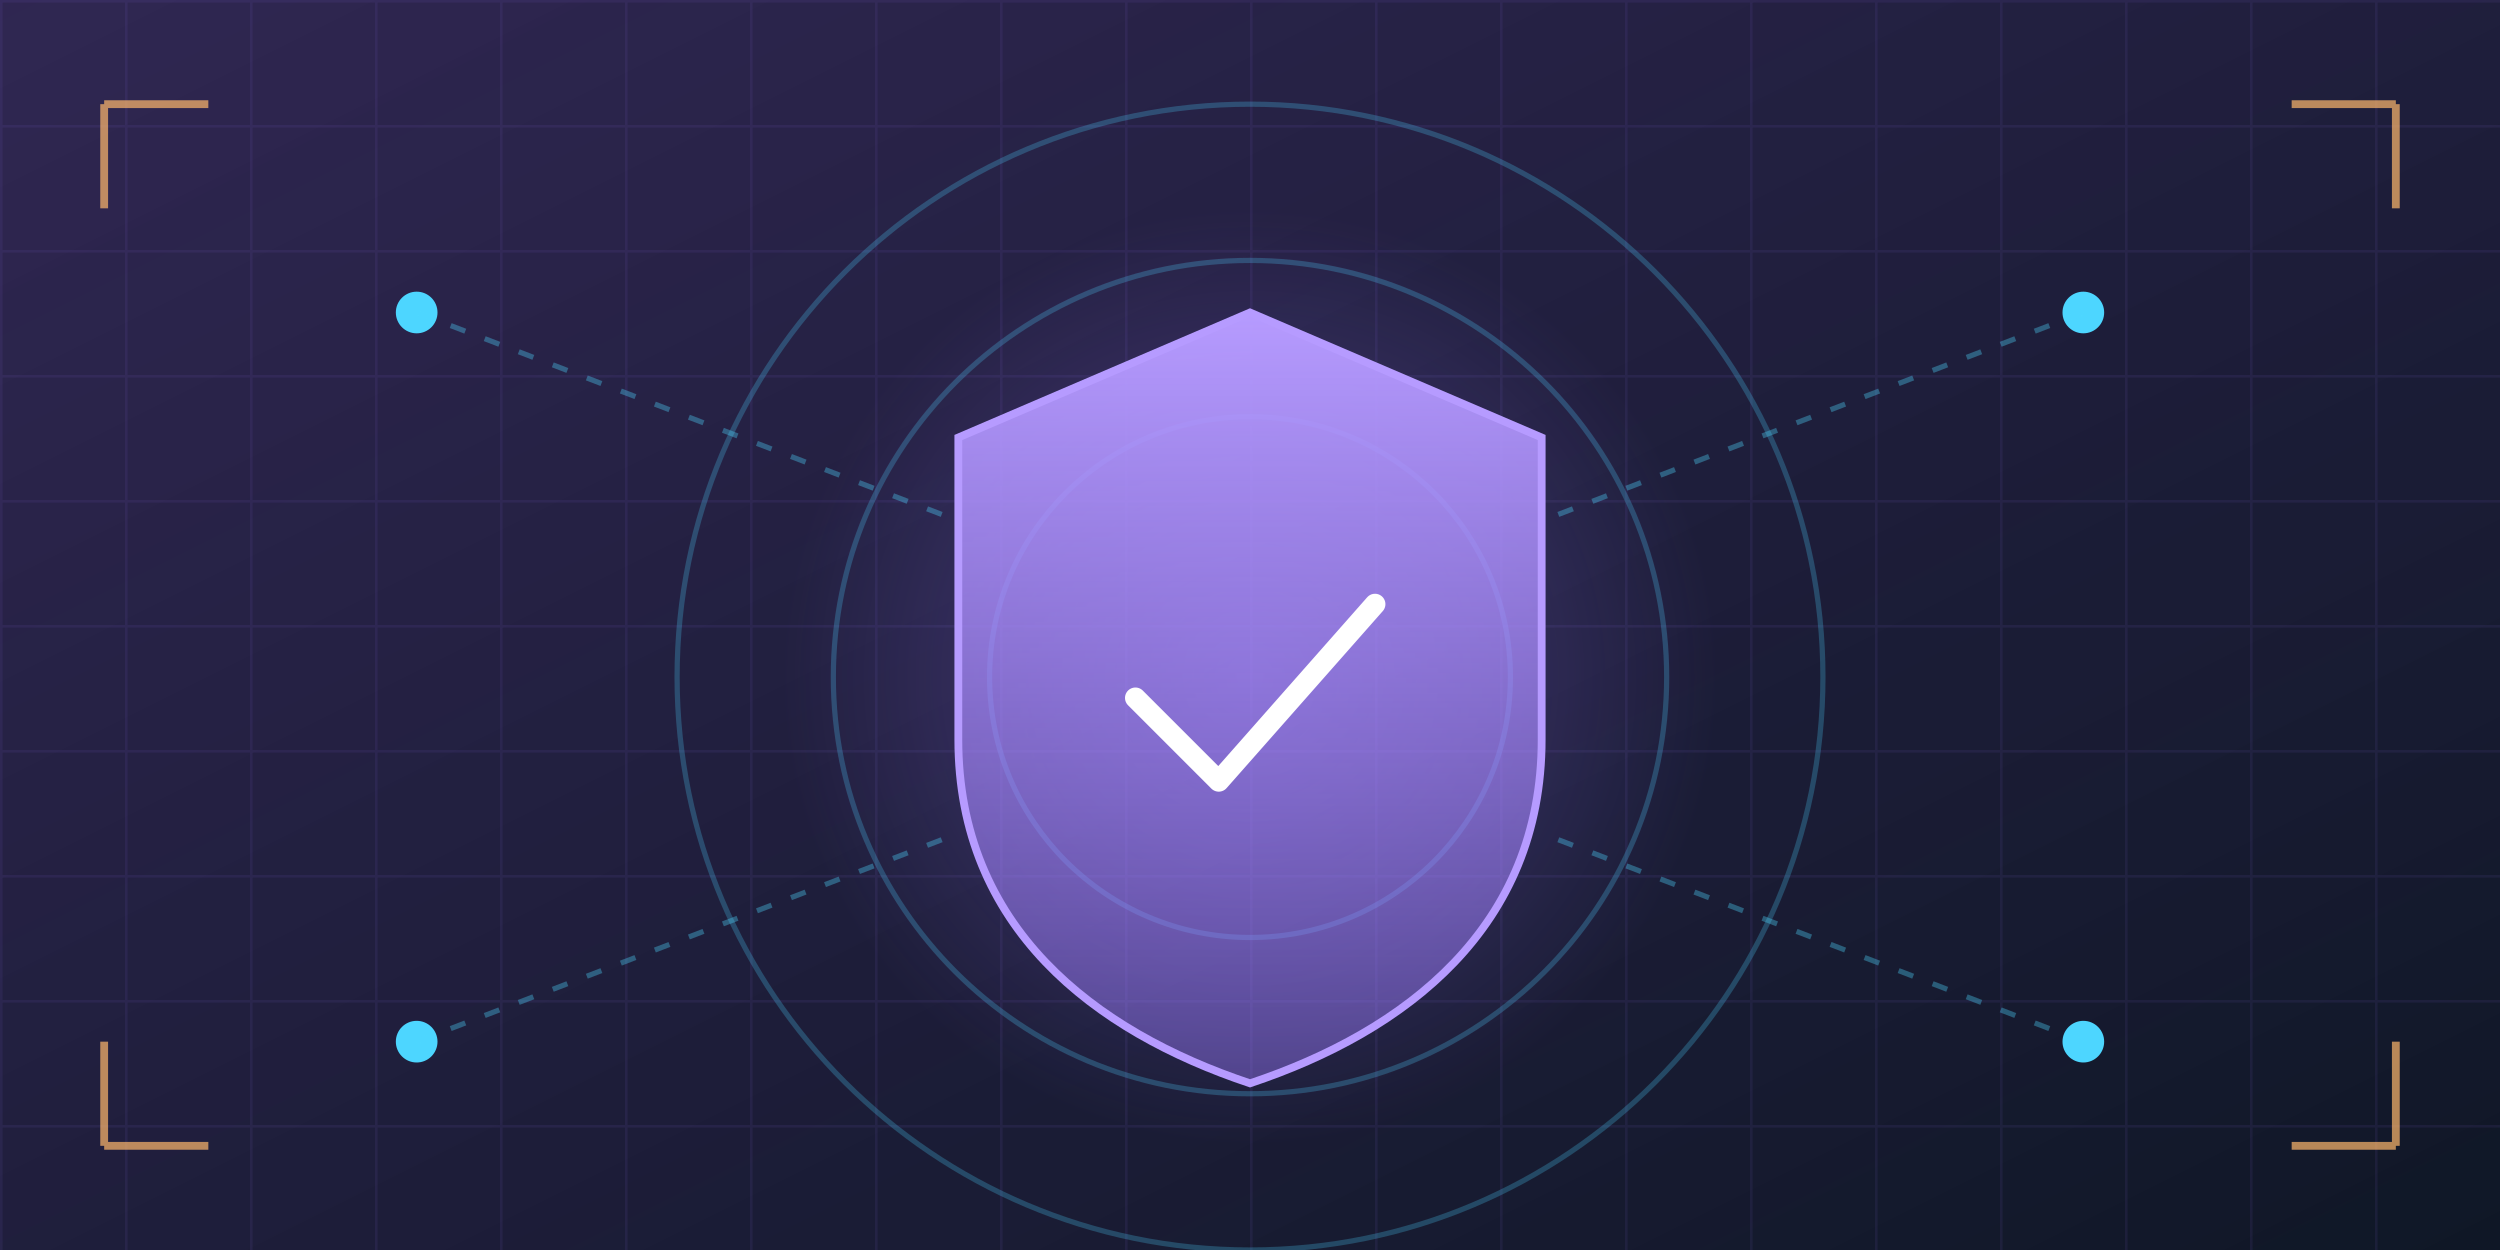
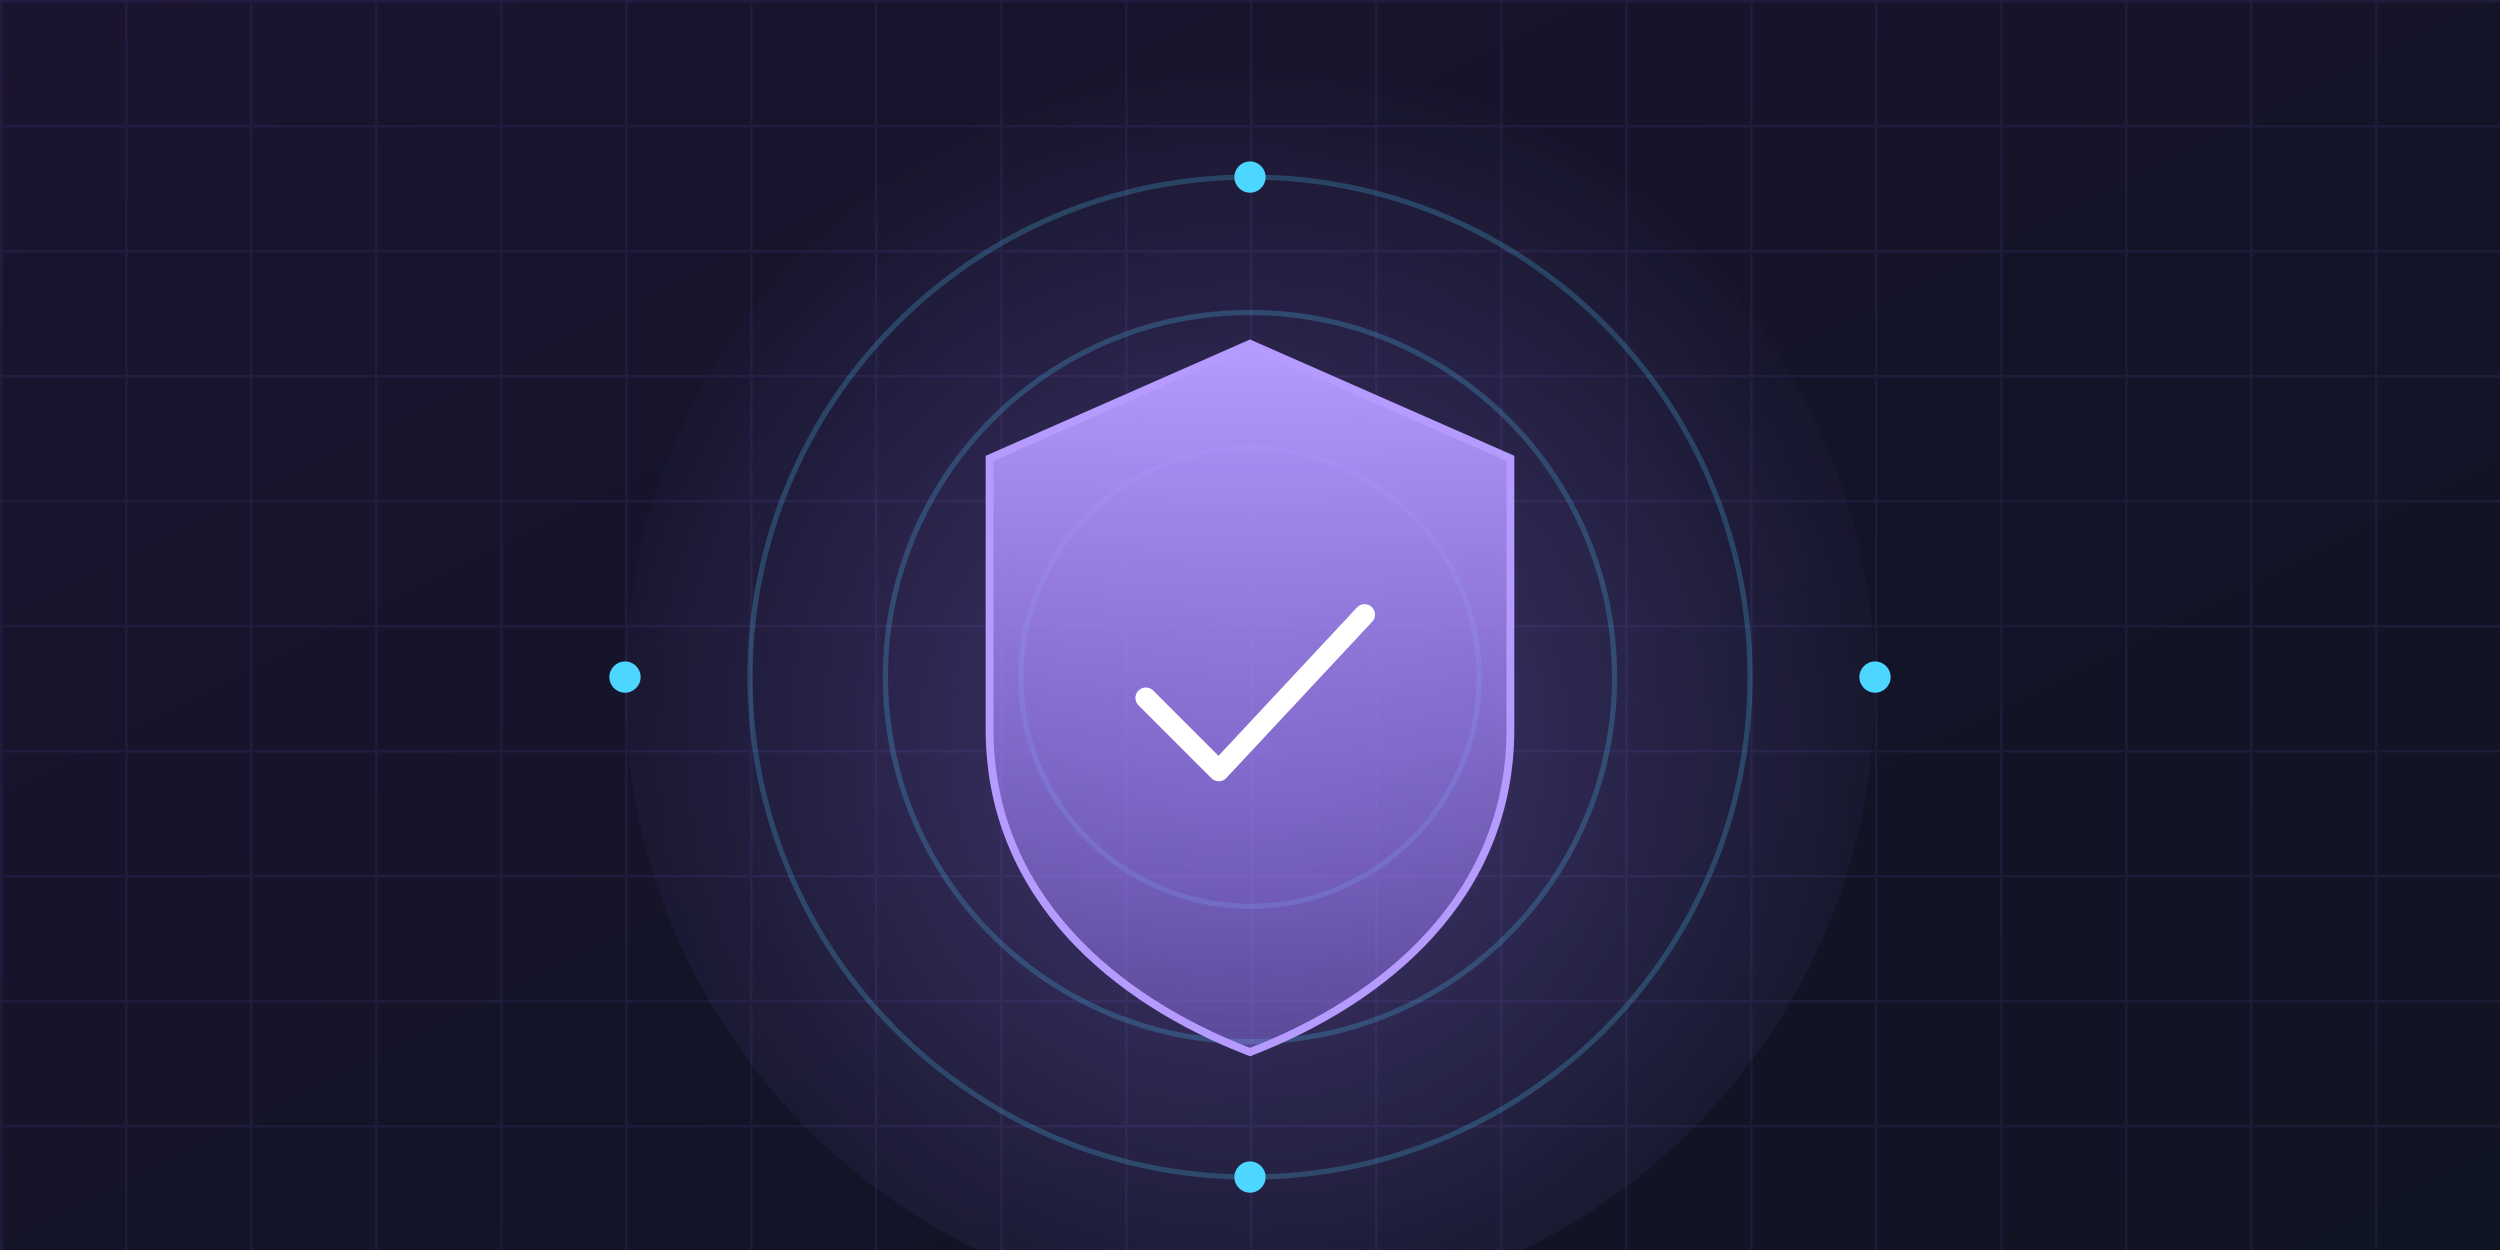
- <svg xmlns="http://www.w3.org/2000/svg" viewBox="0 0 480 240" role="img" aria-label="Cybersecurity illustration">
+ <svg xmlns="http://www.w3.org/2000/svg" viewBox="0 0 480 240" preserveAspectRatio="xMidYMid slice" role="img" aria-label="Cybersecurity illustration">
  <defs>
    <linearGradient id="cyberBg" x1="0%" y1="0%" x2="100%" y2="100%">
-       <stop offset="0%" stop-color="#1a1040" stop-opacity="0.9" />
-       <stop offset="100%" stop-color="#0f1726" stop-opacity="1" />
+       <stop offset="0%" stop-color="#1a1430" stop-opacity="1" />
+       <stop offset="100%" stop-color="#0f1422" stop-opacity="1" />
    </linearGradient>
    <linearGradient id="cyberShield" x1="0%" y1="0%" x2="0%" y2="100%">
      <stop offset="0%" stop-color="#b69bff" />
      <stop offset="100%" stop-color="#9b7aff" stop-opacity="0.4" />
    </linearGradient>
-     <radialGradient id="scanGlow" cx="50%" cy="50%" r="50%">
+     <radialGradient id="cyberGlow" cx="50%" cy="55%" r="55%">
      <stop offset="0%" stop-color="#9b7aff" stop-opacity="0.35" />
      <stop offset="100%" stop-color="#9b7aff" stop-opacity="0" />
    </radialGradient>
    <pattern id="cyberGrid" width="24" height="24" patternUnits="userSpaceOnUse">
      <path d="M24 0 L0 0 0 24" fill="none" stroke="#9b7aff" stroke-opacity="0.08" stroke-width="1" />
    </pattern>
  </defs>
  <rect width="480" height="240" fill="url(#cyberBg)" />
  <rect width="480" height="240" fill="url(#cyberGrid)" />
-   <g transform="translate(240 130)" fill="none" stroke="#4dd6ff" stroke-opacity="0.25">
-     <circle r="110" />
-     <circle r="80" />
-     <circle r="50" />
+   <circle cx="240" cy="132" r="120" fill="url(#cyberGlow)" />
+   <g transform="translate(240 130)" fill="none" stroke="#4dd6ff" stroke-opacity="0.22">
+     <circle r="96" />
+     <circle r="70" />
+     <circle r="44" />
  </g>
-   <circle cx="240" cy="130" r="90" fill="url(#scanGlow)" />
  <g transform="translate(240 130)">
-     <path d="M0 -70 L56 -46 L56 12 C56 48 30 68 0 78 C-30 68 -56 48 -56 12 L-56 -46 Z" fill="url(#cyberShield)" stroke="#b69bff" stroke-width="1.5" />
-     <path d="M-22 4 L-6 20 L24 -14" fill="none" stroke="#ffffff" stroke-width="4" stroke-linecap="round" stroke-linejoin="round" />
+     <path d="M0 -64 L50 -42 L50 10 C50 42 26 62 0 72 C-26 62 -50 42 -50 10 L-50 -42 Z" fill="url(#cyberShield)" stroke="#b69bff" stroke-width="1.5" />
+     <path d="M-20 4 L-6 18 L22 -12" fill="none" stroke="#ffffff" stroke-width="4" stroke-linecap="round" stroke-linejoin="round" />
  </g>
  <g fill="#4dd6ff">
-     <circle cx="80" cy="60" r="4" />
-     <circle cx="400" cy="60" r="4" />
-     <circle cx="80" cy="200" r="4" />
-     <circle cx="400" cy="200" r="4" />
-   </g>
-   <g stroke="#4dd6ff" stroke-opacity="0.35" stroke-dasharray="3 4">
-     <line x1="80" y1="60" x2="184" y2="100" />
-     <line x1="400" y1="60" x2="296" y2="100" />
-     <line x1="80" y1="200" x2="184" y2="160" />
-     <line x1="400" y1="200" x2="296" y2="160" />
-   </g>
-   <g stroke="#ffb86b" stroke-width="1.5" fill="none" stroke-opacity="0.7">
-     <path d="M20 20 L20 40 M20 20 L40 20" />
-     <path d="M460 20 L460 40 M460 20 L440 20" />
-     <path d="M20 220 L20 200 M20 220 L40 220" />
-     <path d="M460 220 L460 200 M460 220 L440 220" />
+     <circle cx="120" cy="130" r="3" />
+     <circle cx="360" cy="130" r="3" />
+     <circle cx="240" cy="34" r="3" />
+     <circle cx="240" cy="226" r="3" />
  </g>
</svg>
